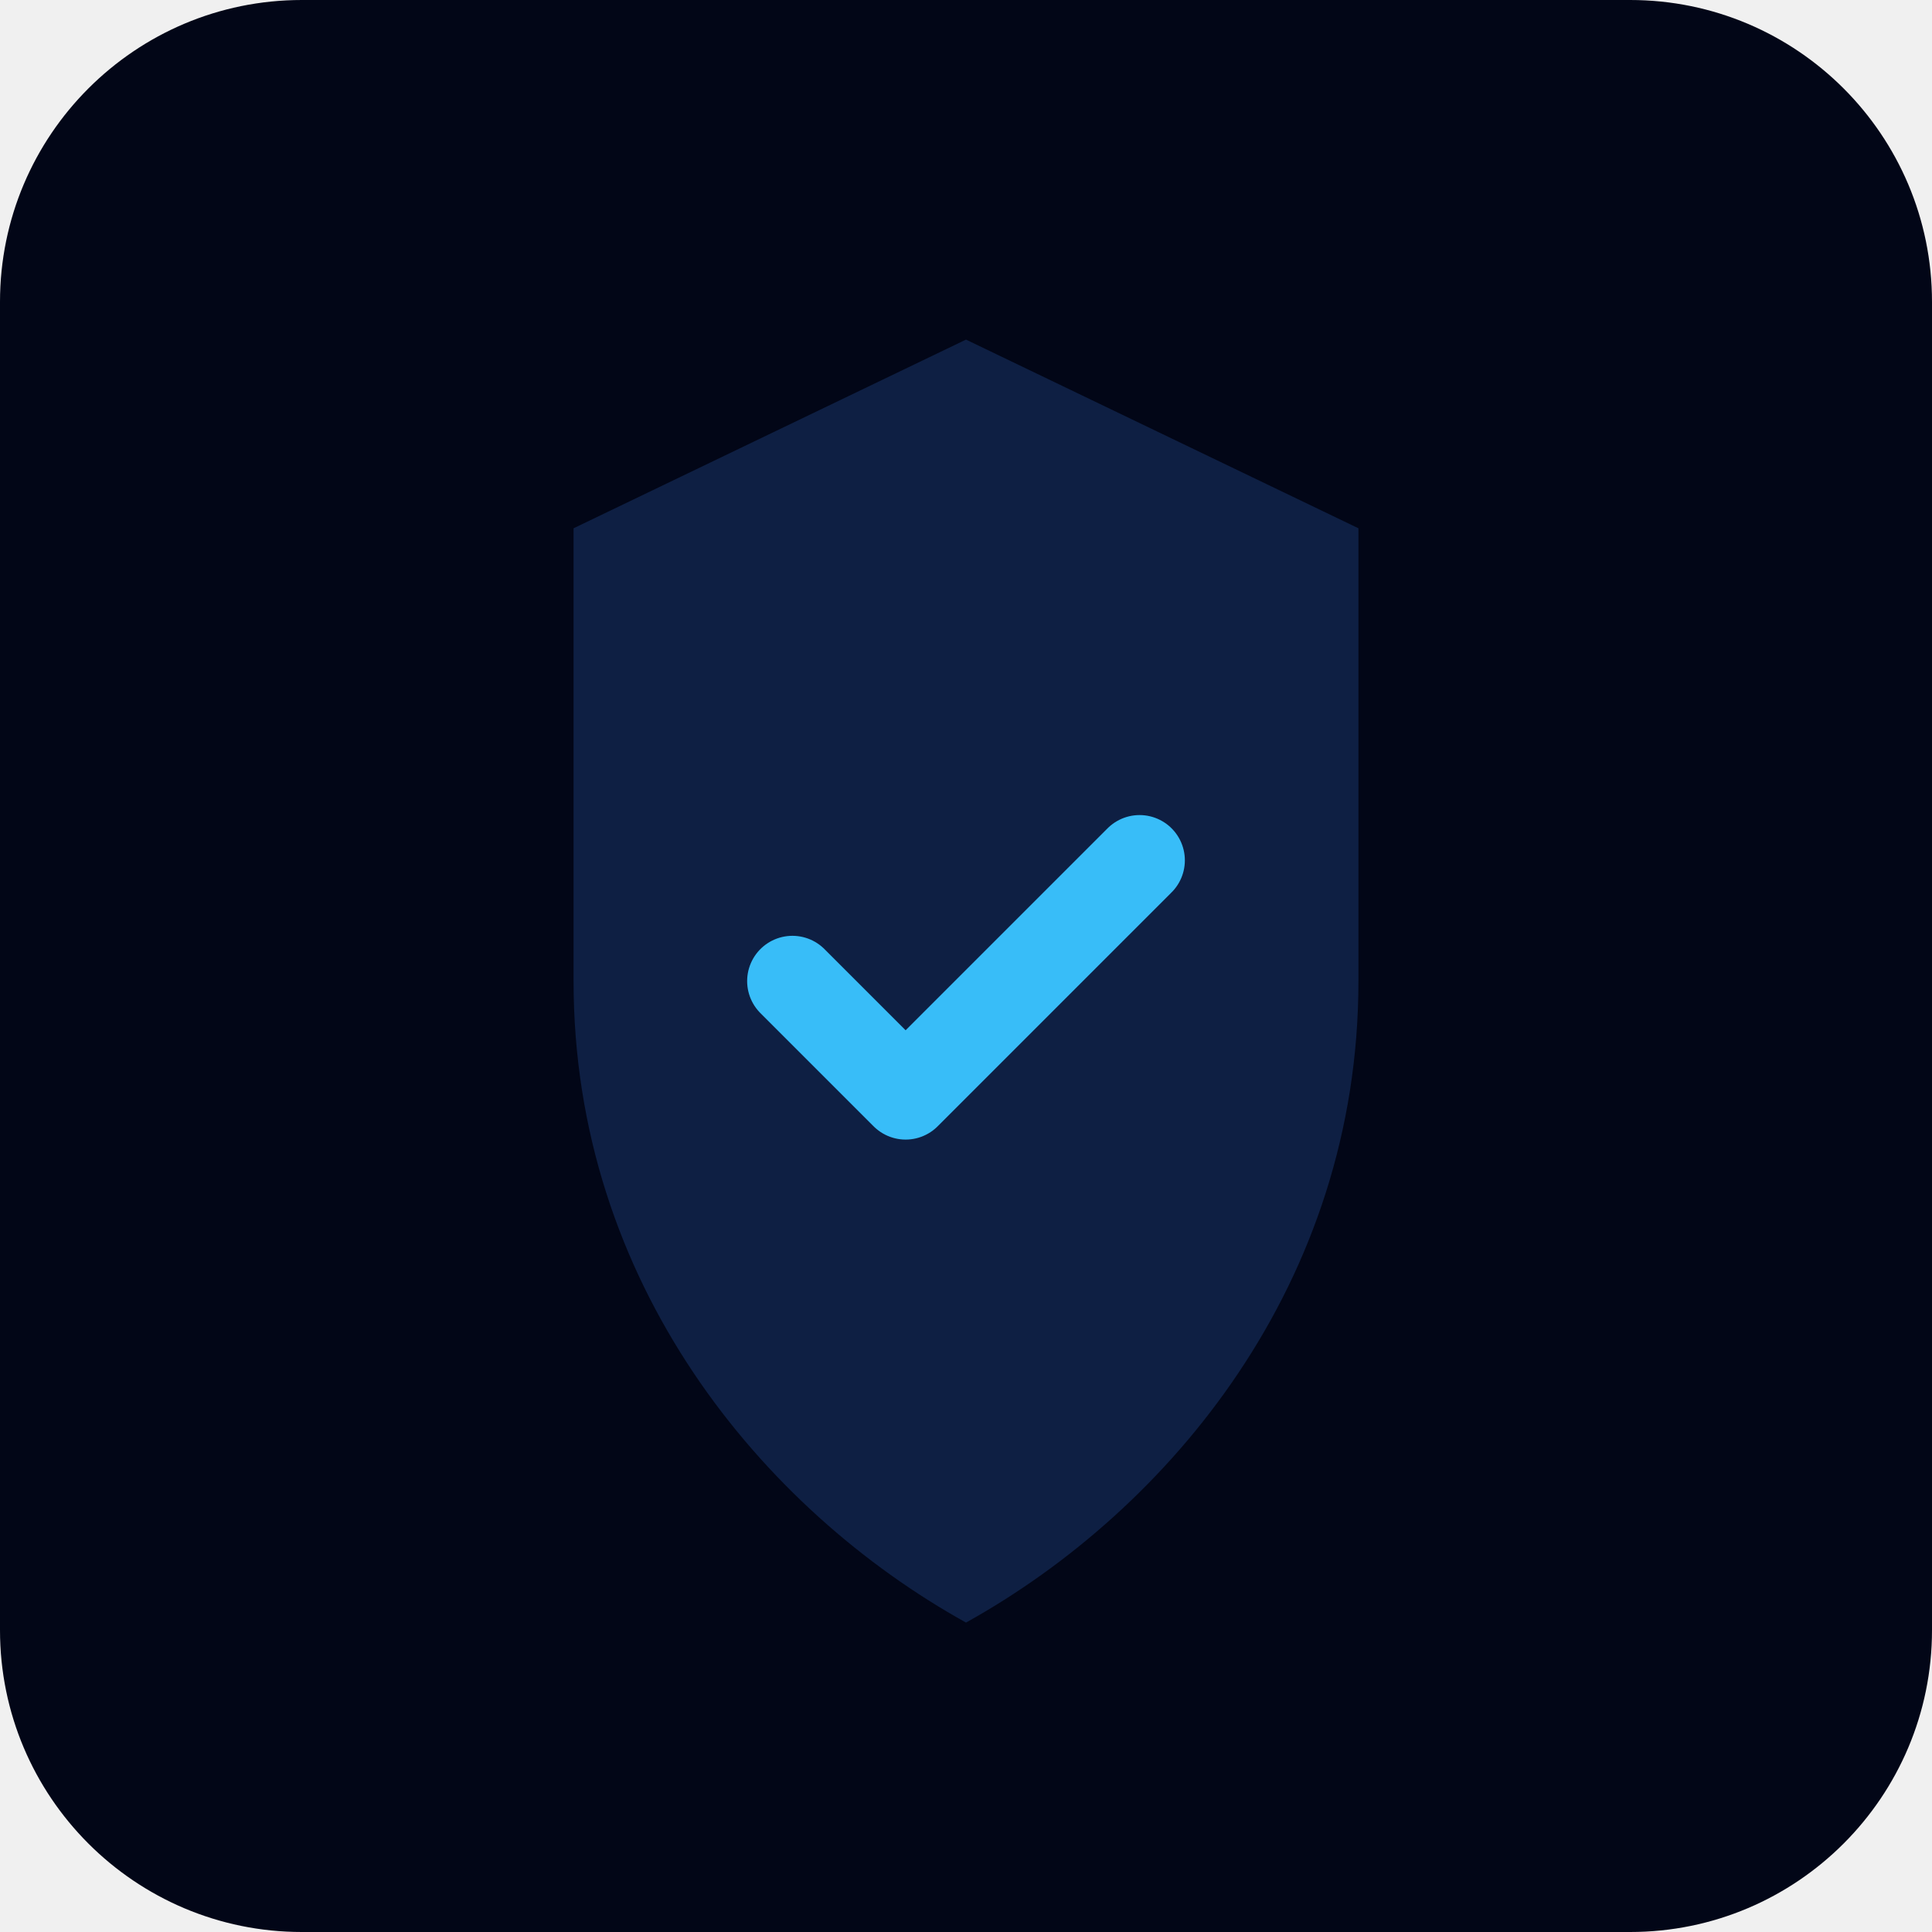
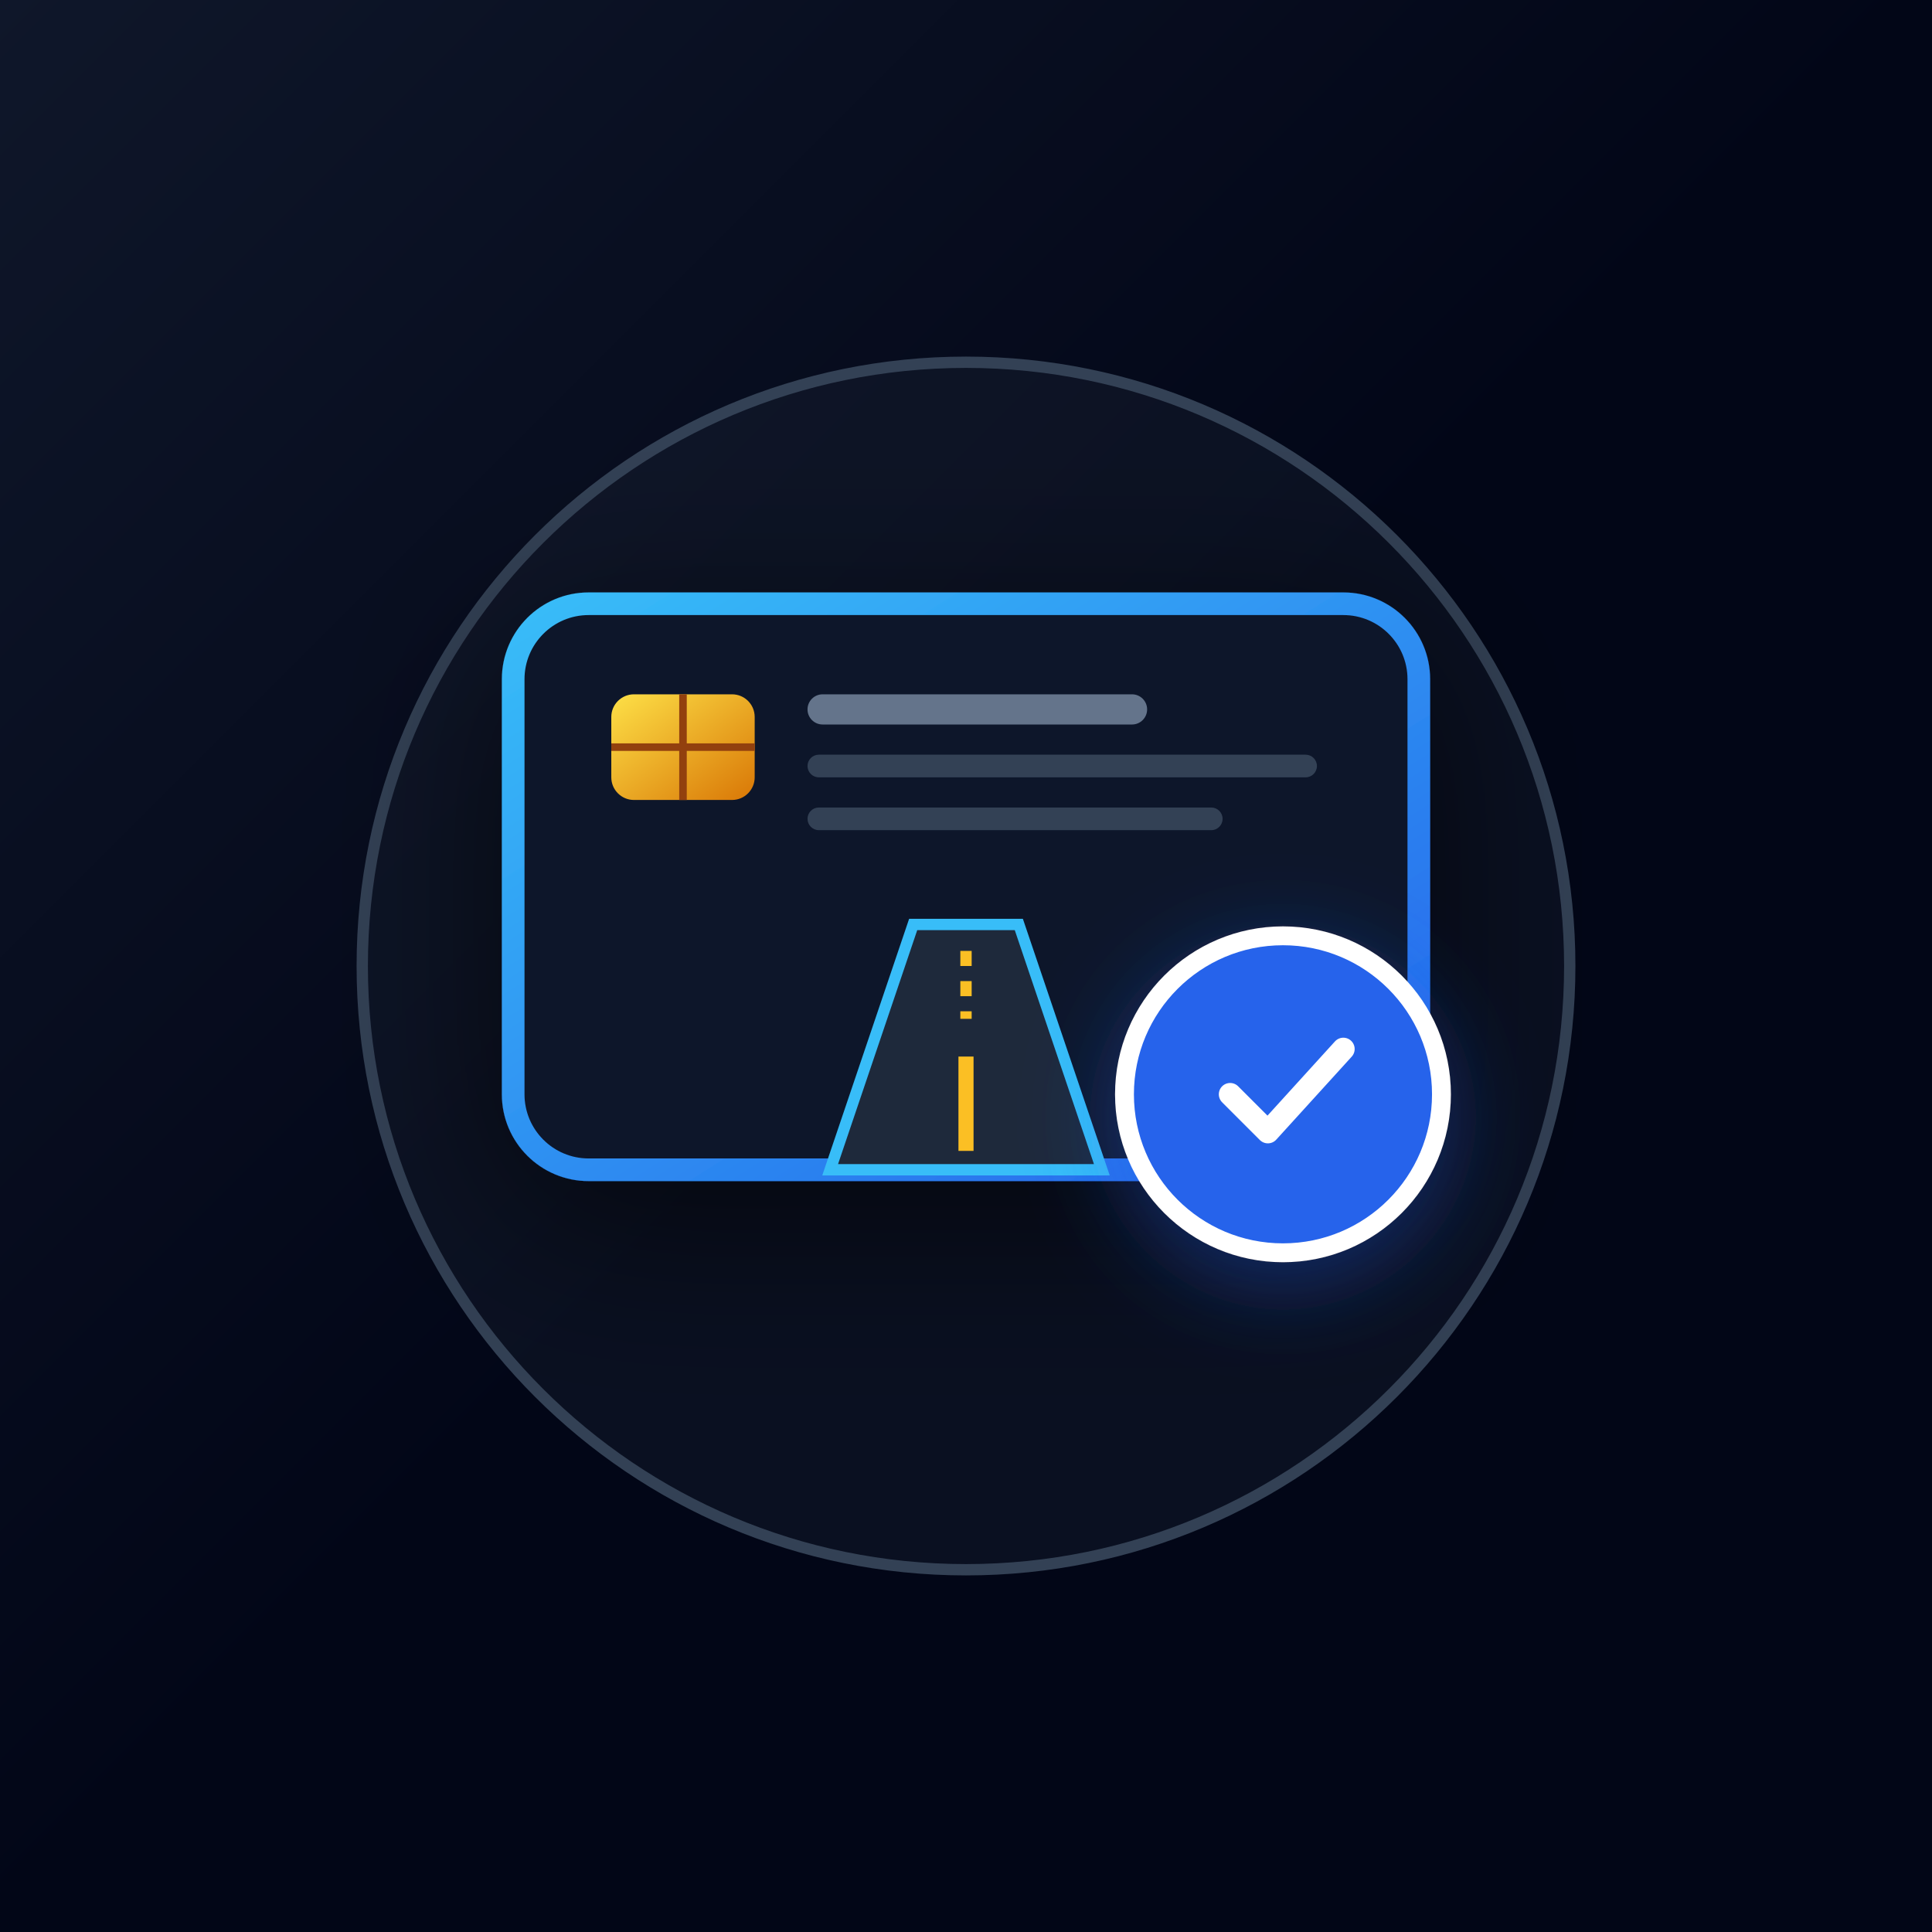
<svg xmlns="http://www.w3.org/2000/svg" viewBox="0 0 512 512" width="512" height="512">
-   <rect width="512" height="512" rx="80" fill="#020617" />
-   <path d="M256 90 L360 140 V260 C360 340 310 400 256 430 C202 400 152 340 152 260 V140 Z" fill="#3b82f6" opacity="0.2" />
-   <path d="M210 260 L240 290 L302 228" stroke="#38bdf8" stroke-width="24" fill="none" stroke-linecap="round" stroke-linejoin="round" />
+   <defs>
+     <linearGradient id="bg" x1="0%" y1="0%" x2="100%" y2="100%">
+       <stop offset="0%" stop-color="#0f172a" />
+       <stop offset="50%" stop-color="#020617" />
+       <stop offset="100%" stop-color="#020617" />
+     </linearGradient>
+     <linearGradient id="blueGrad" x1="0%" y1="0%" x2="100%" y2="100%">
+       <stop offset="0%" stop-color="#38bdf8" />
+       <stop offset="100%" stop-color="#2563eb" />
+     </linearGradient>
+     <linearGradient id="goldChip" x1="0%" y1="0%" x2="100%" y2="100%">
+       <stop offset="0%" stop-color="#fde047" />
+       <stop offset="100%" stop-color="#d97706" />
+     </linearGradient>
+   </defs>
+   <rect width="512" height="512" fill="url(#bg)" />
+   <circle cx="256" cy="256" r="160" fill="#1e293b" fill-opacity="0.3" stroke="#334155" stroke-width="3" />
+   <rect x="136" y="160" width="240" height="150" rx="20" fill="#0f172a" stroke="url(#blueGrad)" stroke-width="6" filter="drop-shadow(0 12px 24px rgba(0,0,0,0.6))" />
+   <rect x="162" y="184" width="38" height="28" rx="6" fill="url(#goldChip)" />
+   <line x1="162" y1="198" x2="200" y2="198" stroke="#92400e" stroke-width="2" />
+   <line x1="181" y1="184" x2="181" y2="212" stroke="#92400e" stroke-width="2" />
+   <rect x="214" y="184" width="90" height="8" rx="4" fill="#64748b" />
+   <rect x="214" y="200" width="135" height="6" rx="3" fill="#334155" />
+   <rect x="214" y="214" width="110" height="6" rx="3" fill="#334155" />
+   <path d="M220 310 L242 245 L270 245 L292 310 Z" fill="#1e293b" stroke="#38bdf8" stroke-width="3" />
+   <line x1="256" y1="252" x2="256" y2="270" stroke="#fbbf24" stroke-width="3" stroke-dasharray="4,4" />
+   <line x1="256" y1="280" x2="256" y2="305" stroke="#fbbf24" stroke-width="4" />
+   <circle cx="340" cy="290" r="42" fill="#2563eb" stroke="#ffffff" stroke-width="5" filter="drop-shadow(0 6px 12px rgba(37,99,235,0.4))" />
+   <path d="M326 290 L336 300 L356 278" fill="none" stroke="#ffffff" stroke-width="6" stroke-linecap="round" stroke-linejoin="round" />
</svg>
